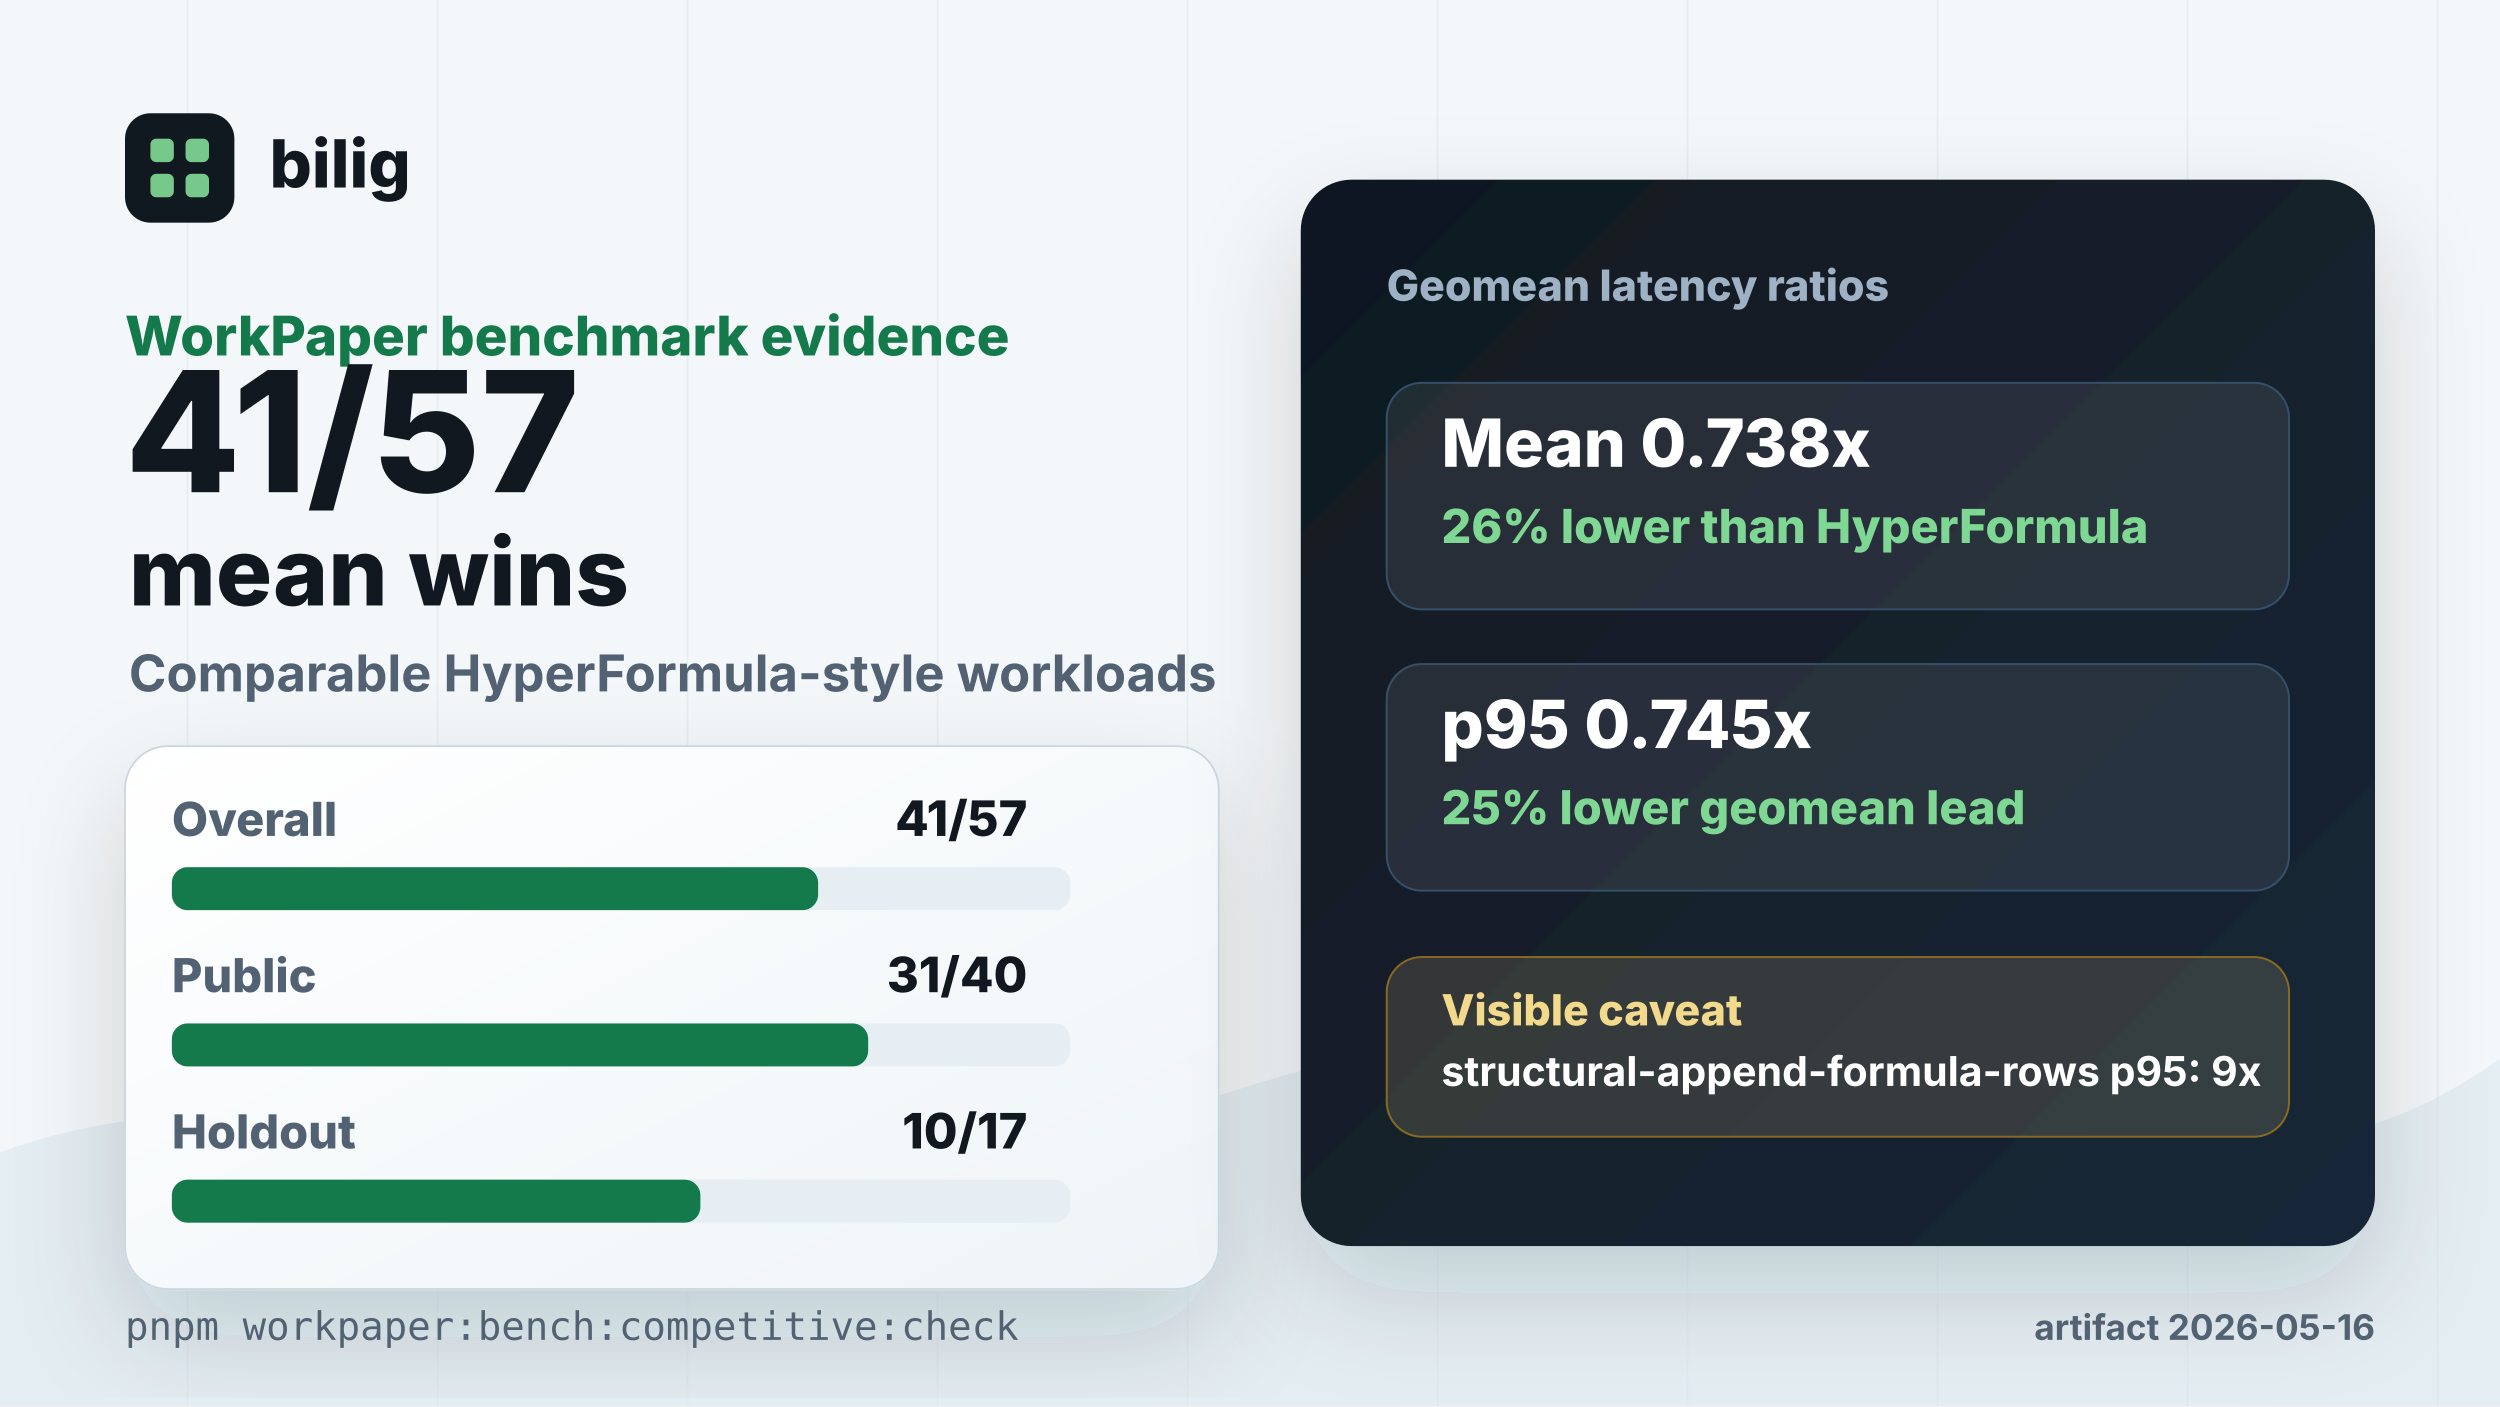
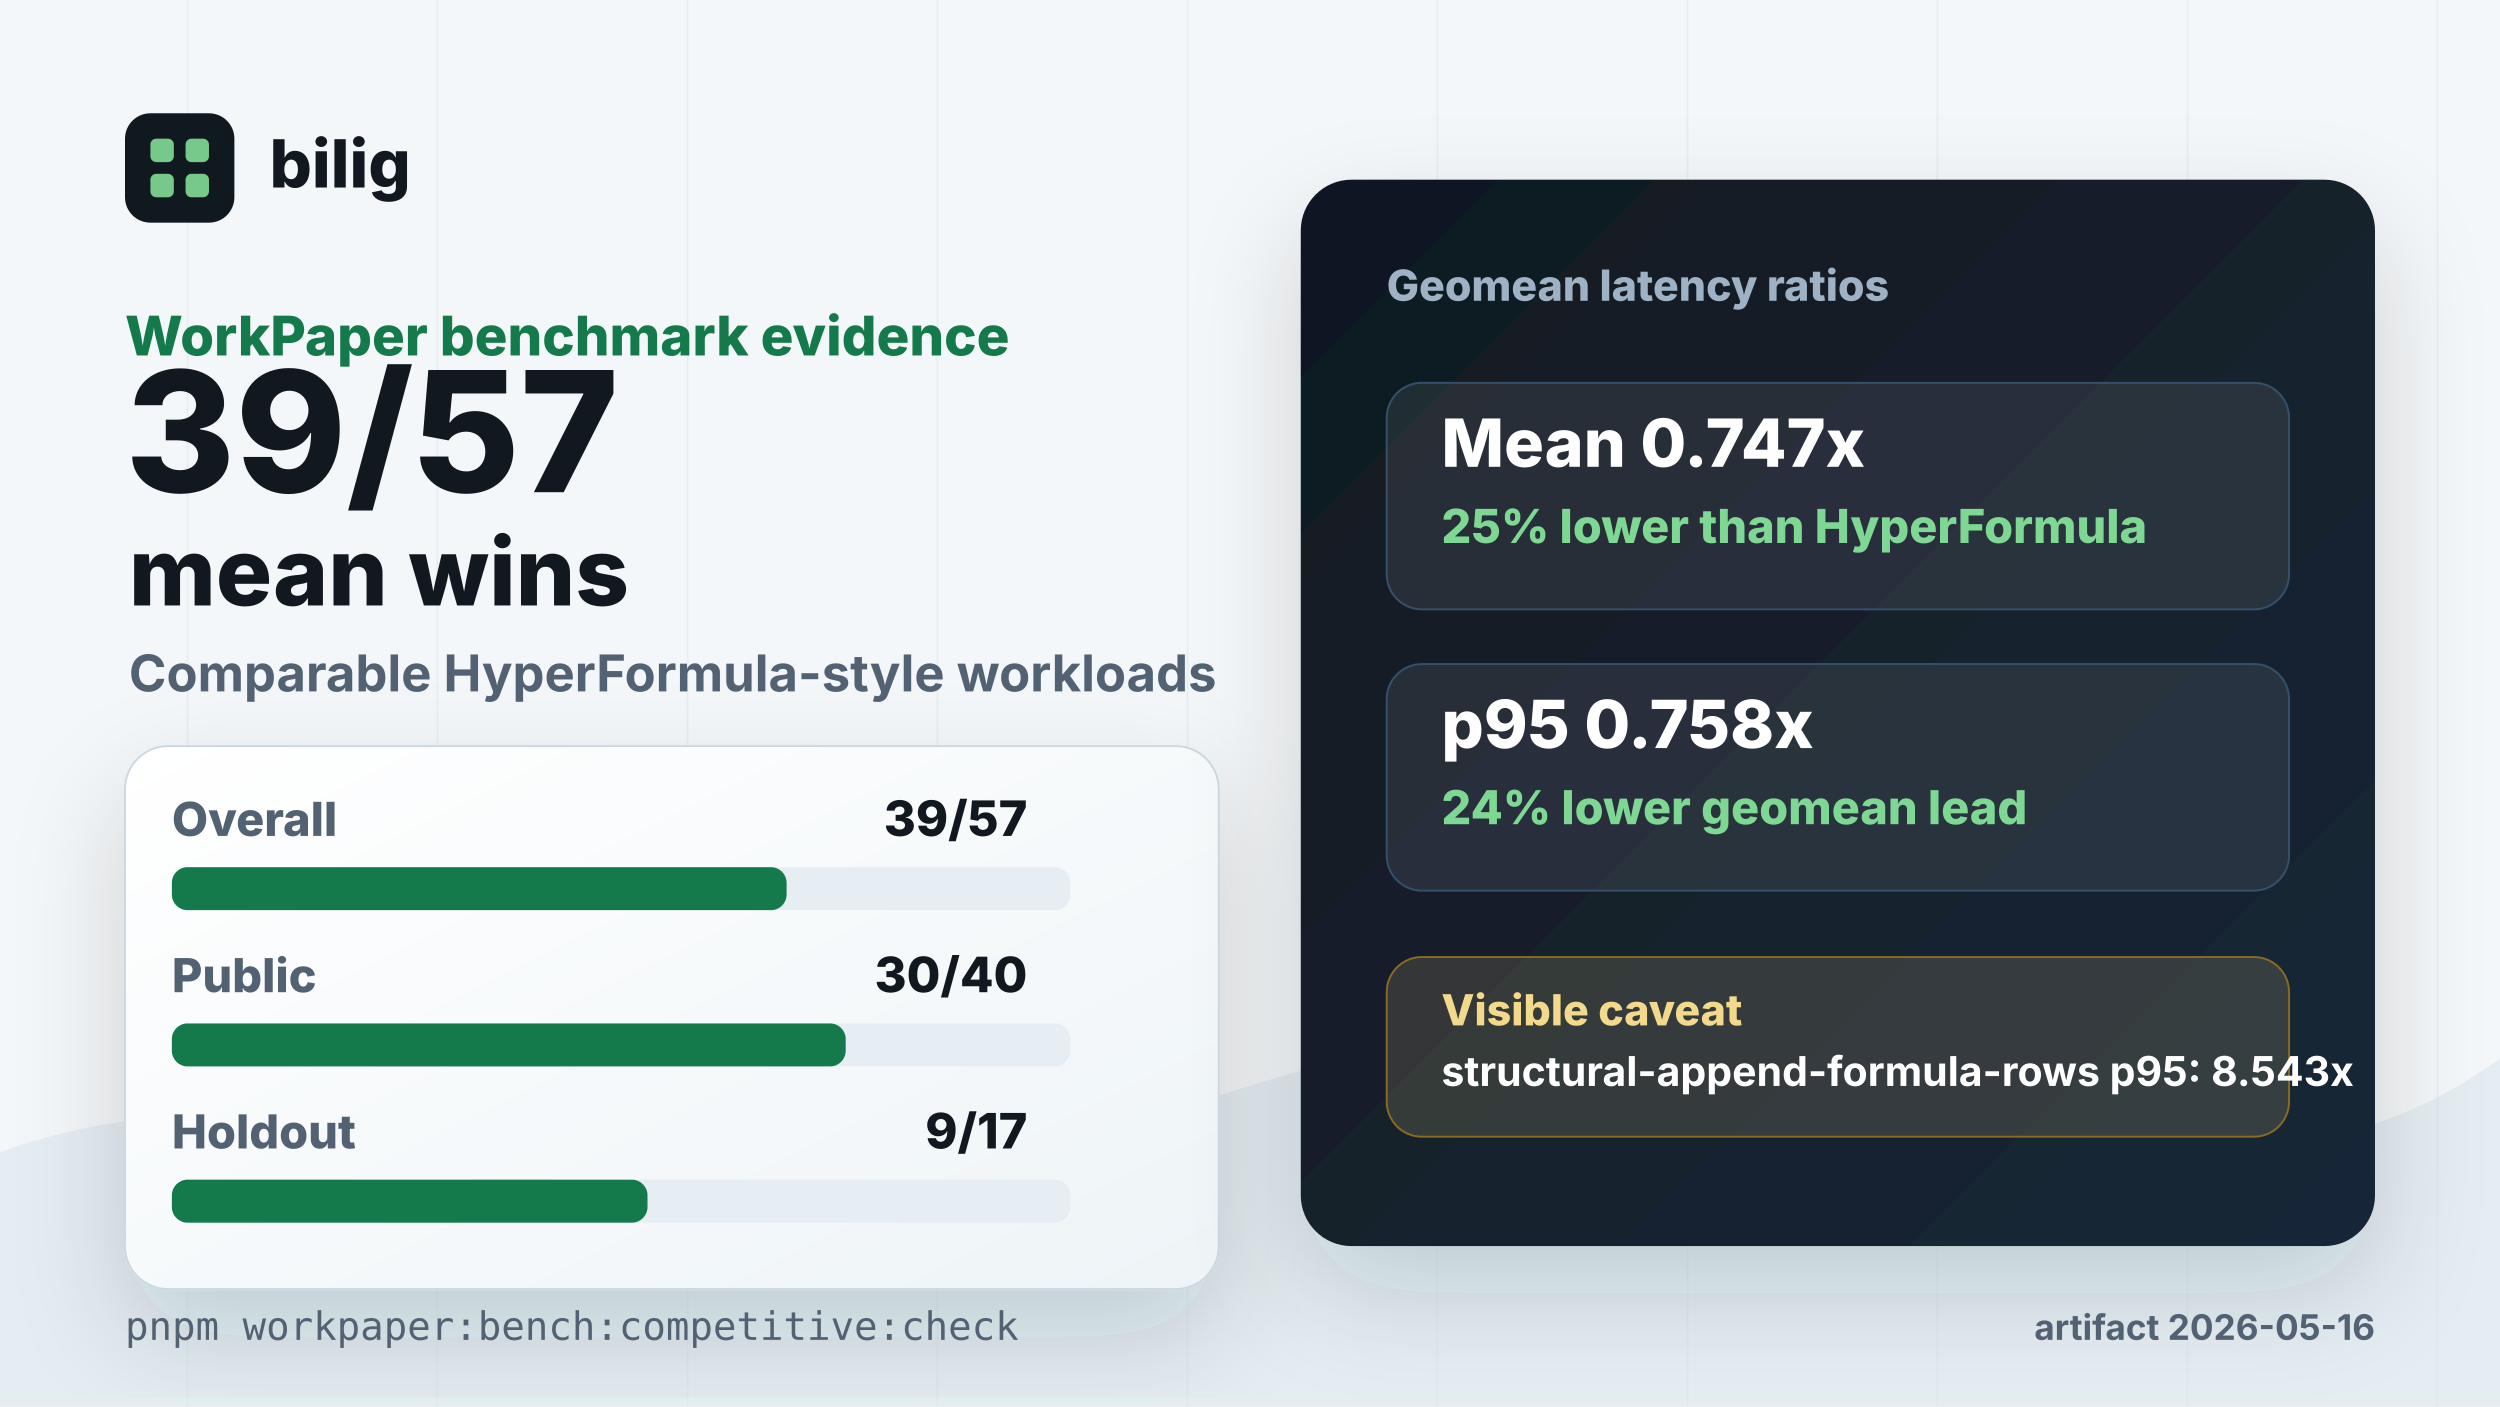
<svg xmlns="http://www.w3.org/2000/svg" width="1280" height="720" viewBox="0 0 1280 720">
  <defs>
    <linearGradient id="panel" x1="0" x2="1" y1="0" y2="1">
      <stop offset="0" stop-color="#ffffff" />
      <stop offset="1" stop-color="#eef4f7" />
    </linearGradient>
    <linearGradient id="dark" x1="0" x2="1" y1="0" y2="1">
      <stop offset="0" stop-color="#101820" />
      <stop offset="1" stop-color="#192838" />
    </linearGradient>
    <filter id="shadow" x="-20%" y="-20%" width="140%" height="140%">
      <feDropShadow dx="0" dy="24" stdDeviation="28" flood-color="#102033" flood-opacity="0.16" />
    </filter>
  </defs>
  <rect width="1280" height="720" fill="#f4f7f9" />
  <path d="M0 590 C190 520 340 674 520 600 C700 526 814 502 1000 560 C1135 602 1210 592 1280 542 L1280 720 L0 720 Z" fill="#e4edf2" />
  <g opacity="0.5" stroke="#d9e3ea" stroke-width="1">
    <path d="M96 0 V720" />
    <path d="M224 0 V720" />
    <path d="M352 0 V720" />
    <path d="M480 0 V720" />
    <path d="M608 0 V720" />
    <path d="M736 0 V720" />
    <path d="M864 0 V720" />
    <path d="M992 0 V720" />
    <path d="M1120 0 V720" />
    <path d="M1248 0 V720" />
  </g>
  <g transform="translate(64 58)">
    <rect x="0" y="0" width="56" height="56" rx="13" fill="#101820" />
    <rect x="13" y="13" width="12" height="12" rx="3" fill="#77c98b" />
    <rect x="31" y="13" width="12" height="12" rx="3" fill="#77c98b" />
    <rect x="13" y="31" width="12" height="12" rx="3" fill="#77c98b" />
    <rect x="31" y="31" width="12" height="12" rx="3" fill="#77c98b" />
    <text x="74" y="38" fill="#111820" font-family="Inter, Arial, Helvetica, sans-serif" font-size="34" font-weight="820">bilig</text>
  </g>
  <text x="64" y="182" fill="#147a4b" font-family="Inter, Arial, Helvetica, sans-serif" font-size="28" font-weight="820">WorkPaper benchmark evidence</text>
-   <text x="64" y="252" fill="#111820" font-family="Inter, Arial, Helvetica, sans-serif" font-size="86" font-weight="830" letter-spacing="0">41/57</text>
+   <text x="64" y="252" fill="#111820" font-family="Inter, Arial, Helvetica, sans-serif" font-size="86" font-weight="830" letter-spacing="0">39/57</text>
  <text x="66" y="310" fill="#111820" font-family="Inter, Arial, Helvetica, sans-serif" font-size="48" font-weight="800" letter-spacing="0">mean wins</text>
  <text x="66" y="354" fill="#526273" font-family="Inter, Arial, Helvetica, sans-serif" font-size="26" font-weight="650">Comparable HyperFormula-style workloads</text>
  <g filter="url(#shadow)">
    <rect x="64" y="382" width="560" height="278" rx="22" fill="url(#panel)" stroke="#cbd8e2" />
  </g>
  <g transform="translate(88 428)">
    <text x="0" y="0" fill="#526273" font-family="Inter, Arial, Helvetica, sans-serif" font-size="24" font-weight="760">Overall</text>
-     <text x="438" y="0" text-anchor="end" fill="#111820" font-family="Inter, Arial, Helvetica, sans-serif" font-size="25" font-weight="820">41/57</text>
+     <text x="438" y="0" text-anchor="end" fill="#111820" font-family="Inter, Arial, Helvetica, sans-serif" font-size="25" font-weight="820">39/57</text>
    <rect x="0" y="16" width="460" height="22" rx="8" fill="#e6edf3" />
-     <rect x="0" y="16" width="330.88" height="22" rx="8" fill="#147a4b" />
+     <rect x="0" y="16" width="314.74" height="22" rx="8" fill="#147a4b" />
  </g>
  <g transform="translate(88 508)">
    <text x="0" y="0" fill="#526273" font-family="Inter, Arial, Helvetica, sans-serif" font-size="24" font-weight="760">Public</text>
-     <text x="438" y="0" text-anchor="end" fill="#111820" font-family="Inter, Arial, Helvetica, sans-serif" font-size="25" font-weight="820">31/40</text>
+     <text x="438" y="0" text-anchor="end" fill="#111820" font-family="Inter, Arial, Helvetica, sans-serif" font-size="25" font-weight="820">30/40</text>
    <rect x="0" y="16" width="460" height="22" rx="8" fill="#e6edf3" />
-     <rect x="0" y="16" width="356.50" height="22" rx="8" fill="#147a4b" />
+     <rect x="0" y="16" width="345.00" height="22" rx="8" fill="#147a4b" />
  </g>
  <g transform="translate(88 588)">
    <text x="0" y="0" fill="#526273" font-family="Inter, Arial, Helvetica, sans-serif" font-size="24" font-weight="760">Holdout</text>
-     <text x="438" y="0" text-anchor="end" fill="#111820" font-family="Inter, Arial, Helvetica, sans-serif" font-size="25" font-weight="820">10/17</text>
+     <text x="438" y="0" text-anchor="end" fill="#111820" font-family="Inter, Arial, Helvetica, sans-serif" font-size="25" font-weight="820">9/17</text>
    <rect x="0" y="16" width="460" height="22" rx="8" fill="#e6edf3" />
-     <rect x="0" y="16" width="270.59" height="22" rx="8" fill="#147a4b" />
+     <rect x="0" y="16" width="243.53" height="22" rx="8" fill="#147a4b" />
  </g>
  <g filter="url(#shadow)">
    <rect x="666" y="92" width="550" height="546" rx="26" fill="url(#dark)" />
  </g>
  <text x="710" y="154" fill="#9fb2c5" font-family="Inter, Arial, Helvetica, sans-serif" font-size="22" font-weight="760">Geomean latency ratios</text>
  <g transform="translate(710 196)">
    <rect x="0" y="0" width="462" height="116" rx="18" fill="#ffffff" fill-opacity="0.08" stroke="#36506a" />
-     <text x="28" y="43" fill="#ffffff" font-family="Inter, Arial, Helvetica, sans-serif" font-size="34" font-weight="840">Mean 0.738x</text>
-     <text x="28" y="82" fill="#7ed894" font-family="Inter, Arial, Helvetica, sans-serif" font-size="24" font-weight="780">26% lower than HyperFormula</text>
+     <text x="28" y="43" fill="#ffffff" font-family="Inter, Arial, Helvetica, sans-serif" font-size="34" font-weight="840">Mean 0.747x</text>
+     <text x="28" y="82" fill="#7ed894" font-family="Inter, Arial, Helvetica, sans-serif" font-size="24" font-weight="780">25% lower than HyperFormula</text>
  </g>
  <g transform="translate(710 340)">
    <rect x="0" y="0" width="462" height="116" rx="18" fill="#ffffff" fill-opacity="0.08" stroke="#36506a" />
-     <text x="28" y="43" fill="#ffffff" font-family="Inter, Arial, Helvetica, sans-serif" font-size="34" font-weight="840">p95 0.745x</text>
-     <text x="28" y="82" fill="#7ed894" font-family="Inter, Arial, Helvetica, sans-serif" font-size="24" font-weight="780">25% lower geomean lead</text>
+     <text x="28" y="43" fill="#ffffff" font-family="Inter, Arial, Helvetica, sans-serif" font-size="34" font-weight="840">p95 0.758x</text>
+     <text x="28" y="82" fill="#7ed894" font-family="Inter, Arial, Helvetica, sans-serif" font-size="24" font-weight="780">24% lower geomean lead</text>
  </g>
  <g transform="translate(710 490)">
    <rect x="0" y="0" width="462" height="92" rx="18" fill="#f4d991" fill-opacity="0.14" stroke="#8a6a23" />
    <text x="28" y="35" fill="#f3d98b" font-family="Inter, Arial, Helvetica, sans-serif" font-size="22" font-weight="820">Visible caveat</text>
-     <text x="28" y="66" fill="#ffffff" font-family="Inter, Arial, Helvetica, sans-serif" font-size="21" font-weight="650">structural-append-formula-rows p95: 9x</text>
+     <text x="28" y="66" fill="#ffffff" font-family="Inter, Arial, Helvetica, sans-serif" font-size="21" font-weight="650">structural-append-formula-rows p95: 8.543x</text>
  </g>
  <text x="64" y="686" fill="#526273" font-family="SFMono-Regular, Menlo, Consolas, monospace" font-size="20">pnpm workpaper:bench:competitive:check</text>
  <text x="1216" y="686" text-anchor="end" fill="#526273" font-family="Inter, Arial, Helvetica, sans-serif" font-size="18" font-weight="650">artifact 2026-05-16</text>
</svg>
